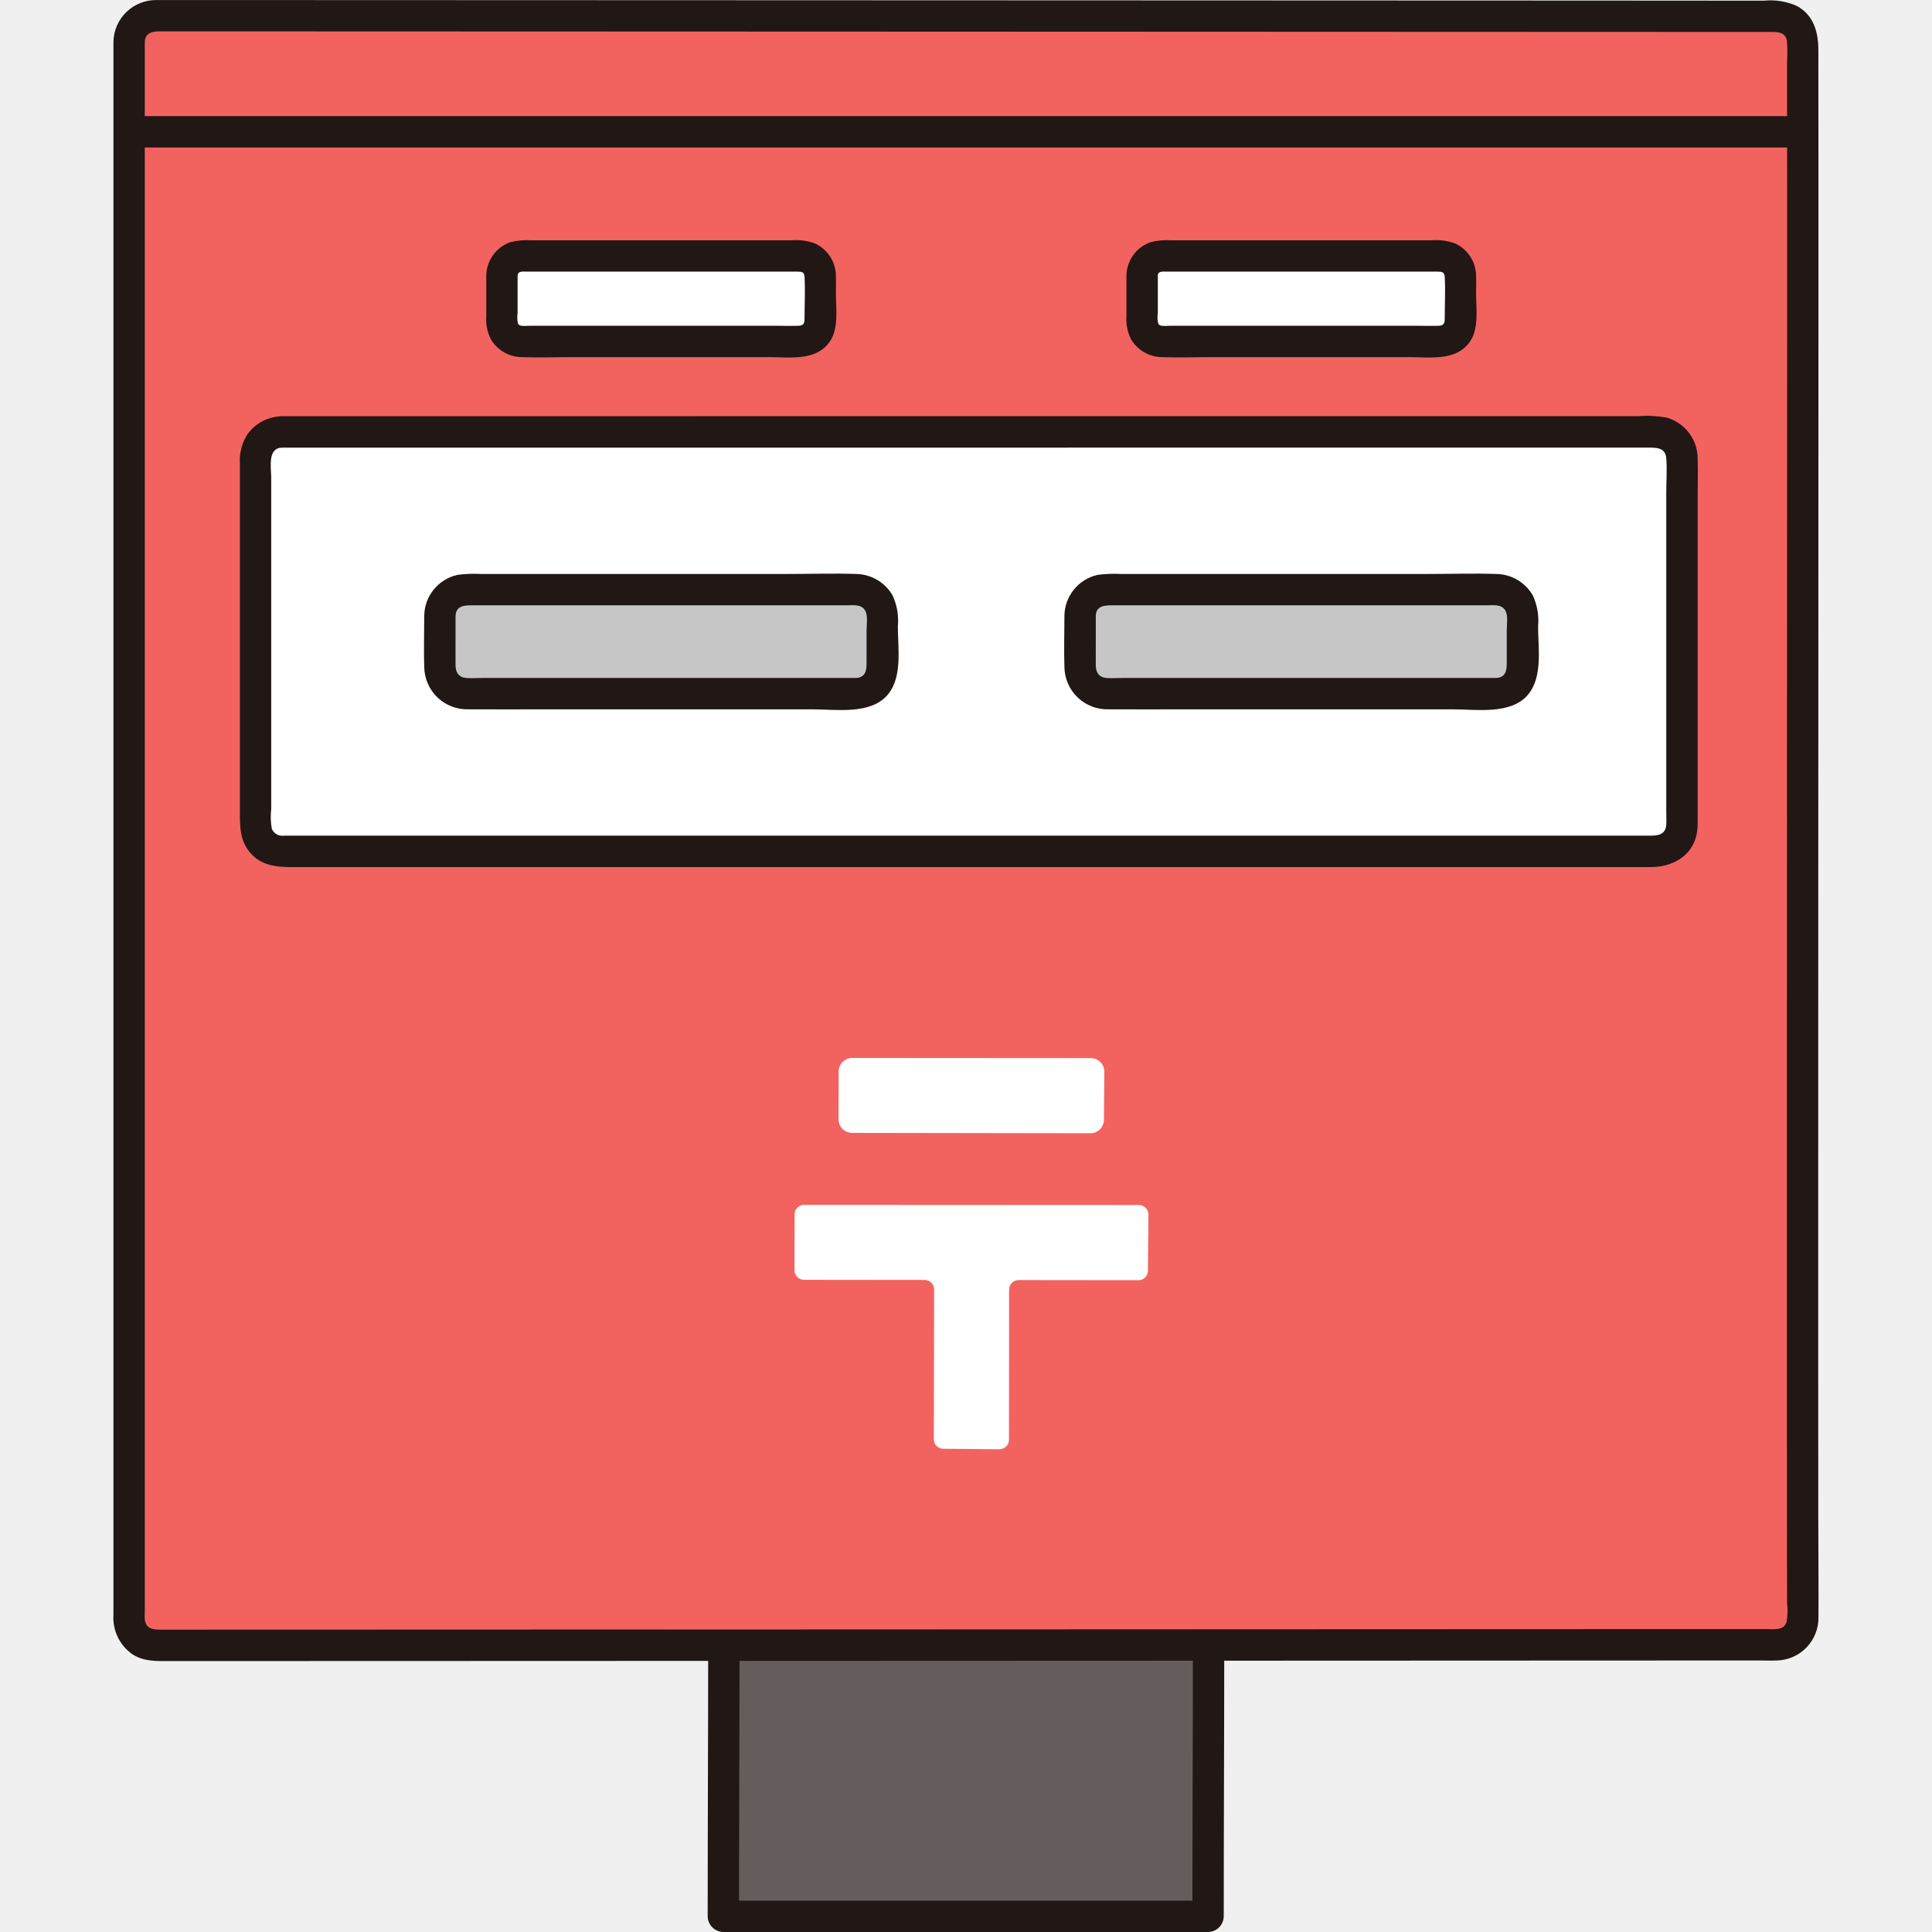
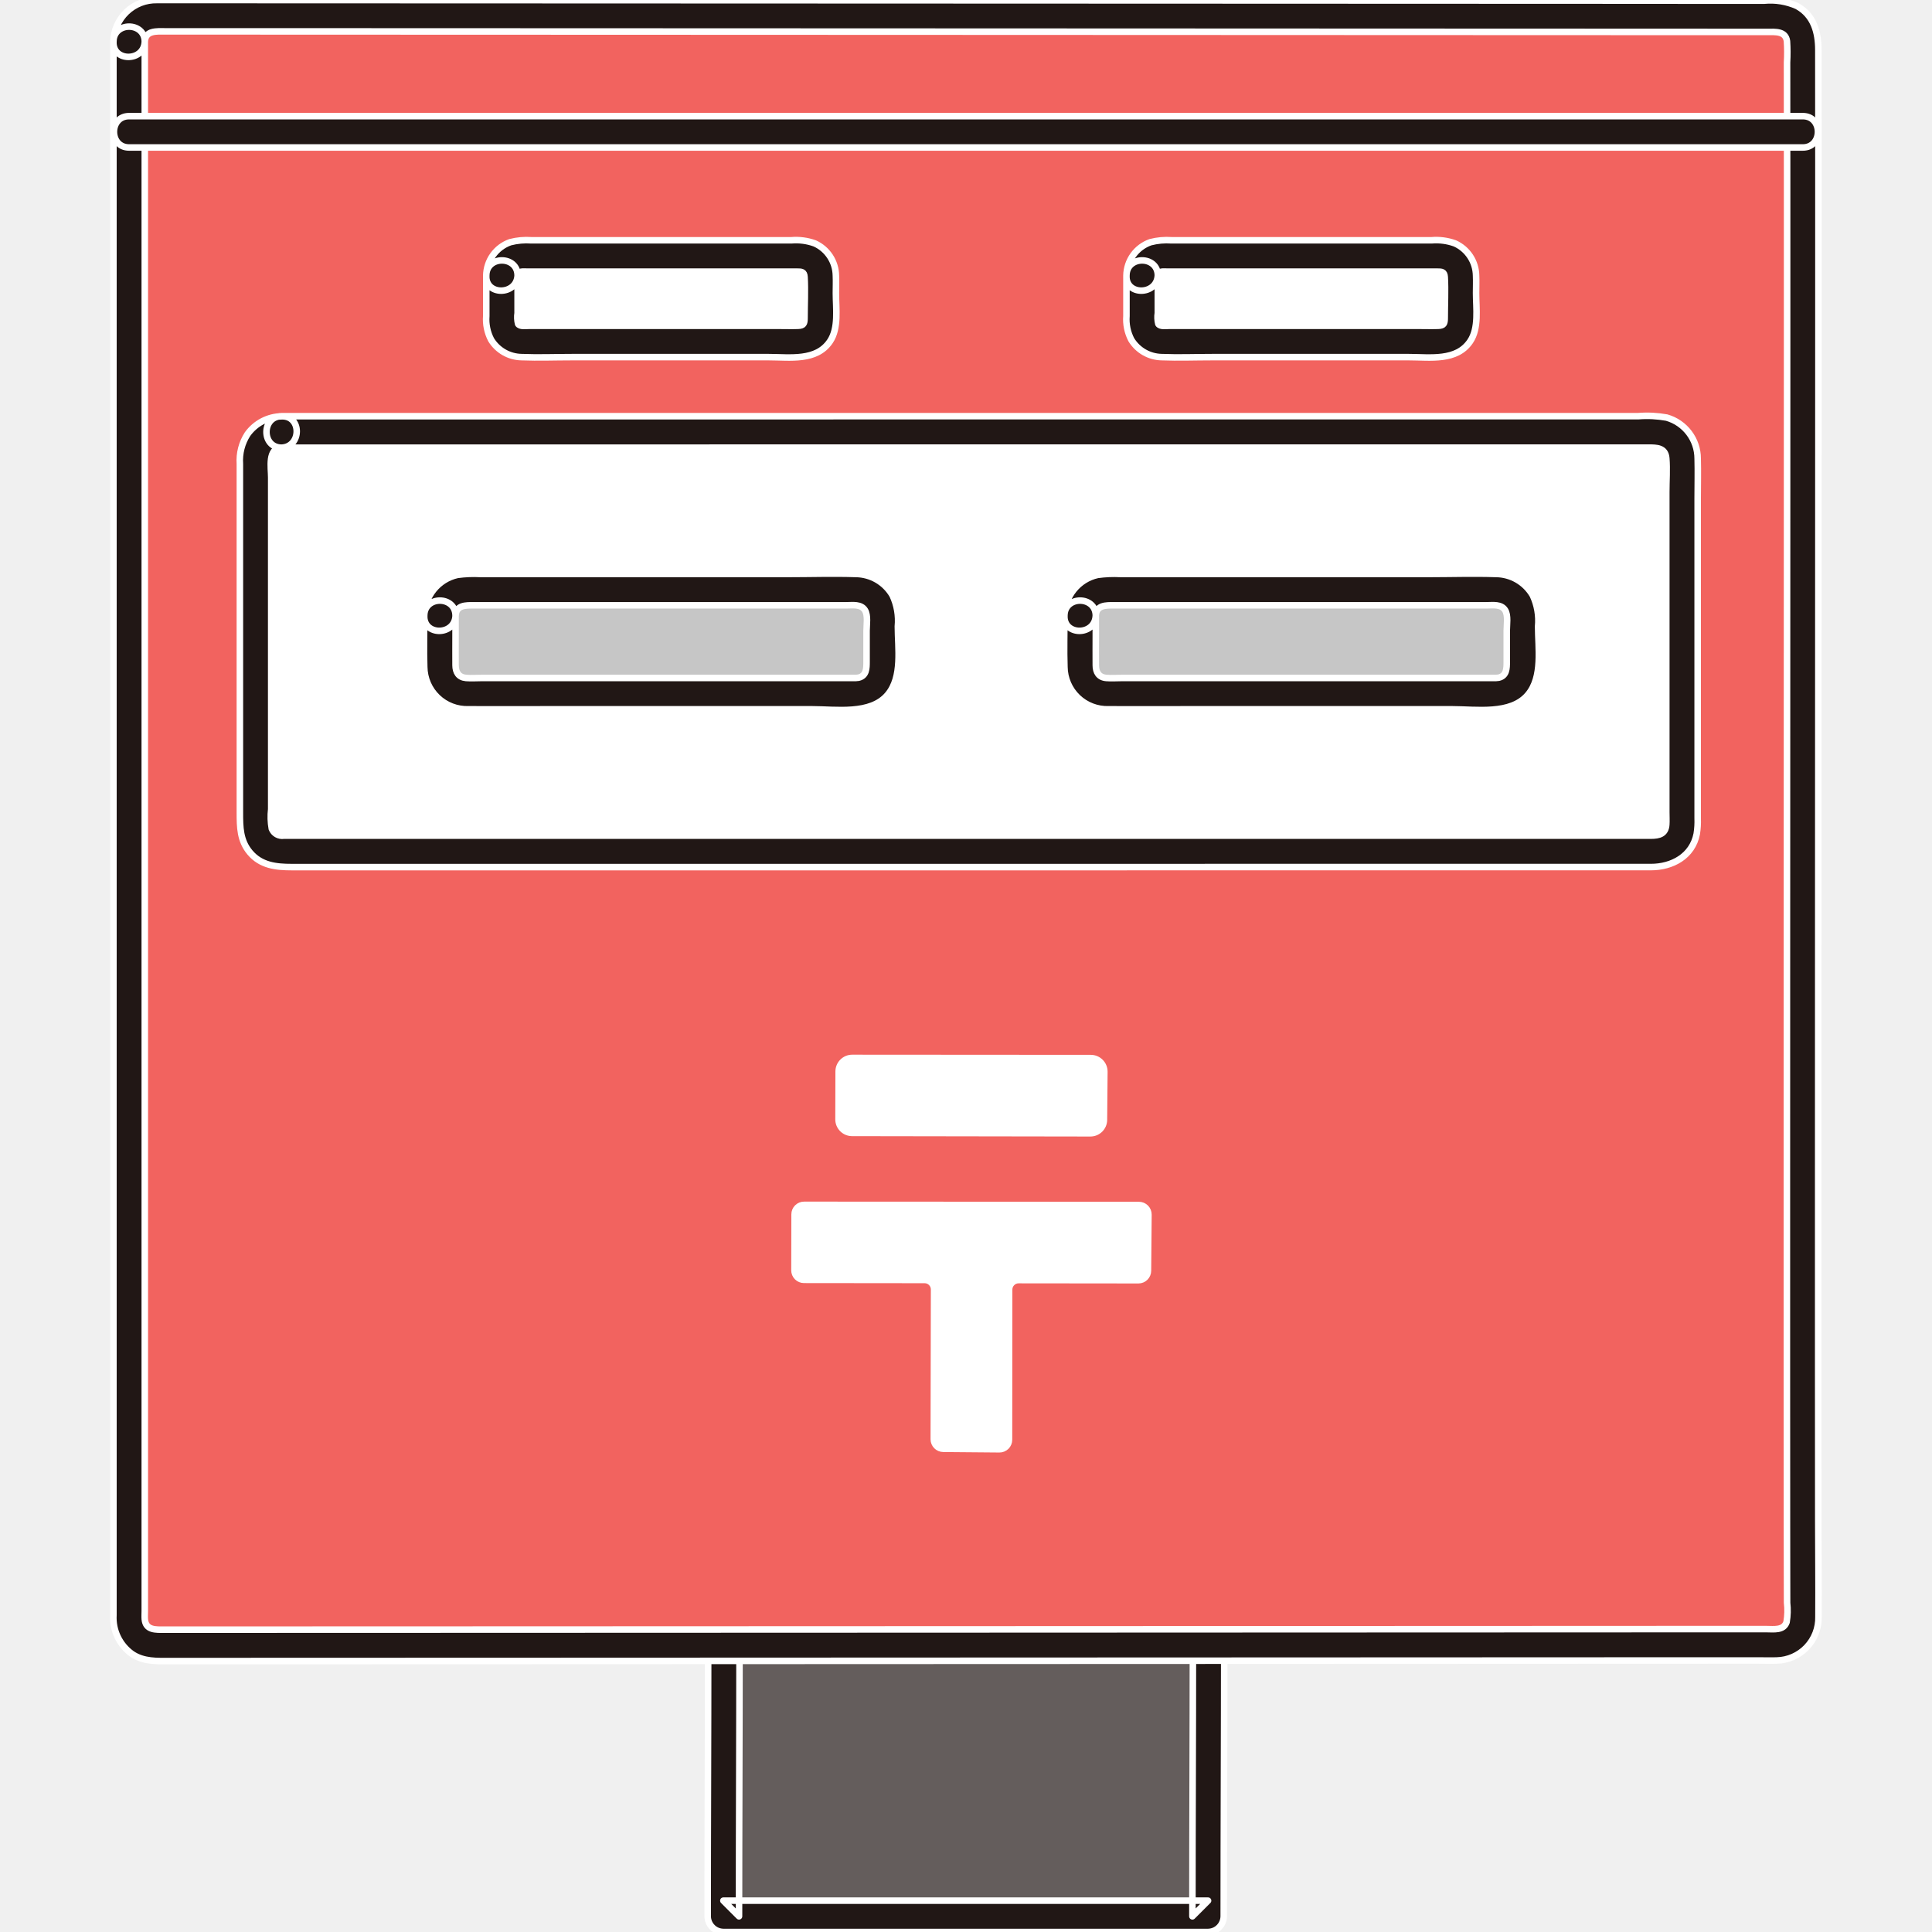
<svg xmlns="http://www.w3.org/2000/svg" width="800px" height="800px" viewBox="-17.37 0 295.878 295.878">
  <defs>
+     <style>
+     path {
+ 
+       stroke: white;
+       stroke-width: 1;
+       stroke-linejoin: round;
+     }
+   </style>
    <style>.a{fill:#645d5c;}.b{fill:#211715;}.c{fill:#f2635f;}.d{fill:#ffffff;}.e{fill:#c6c6c6;}</style>
  </defs>
  <path class="a" d="M93.485,251.987c0,7.555-.077,26.38-.077,41.491h74.233c0-15.111.077-33.936.077-41.491Z" />
  <path class="b" d="M165.318,251.987c0,13.83-.077,27.66-.077,41.491l2.4-2.4H93.408l2.4,2.4c0-13.831.076-27.661.077-41.491,0-3.089-4.8-3.094-4.8,0,0,13.83-.077,27.66-.077,41.491a2.435,2.435,0,0,0,2.4,2.4h74.233a2.435,2.435,0,0,0,2.4-2.4c0-13.831.075-27.661.077-41.491,0-3.089-4.8-3.094-4.8,0Z" />
  <path class="c" d="M2.4,6.4v241.59a3.994,3.994,0,0,0,3.993,4c40.133-.007,219.11-.082,248.337-.093a3.989,3.989,0,0,0,3.99-4.009c-.111-28.655.044-206.977-.019-241.4a3.985,3.985,0,0,0-3.99-3.984C224.893,2.487,40.79,2.412,6.388,2.4A3.986,3.986,0,0,0,2.4,6.4Z" />
  <path class="c" d="M.4,6.4V247.36a6.425,6.425,0,0,0,2.651,5.6c1.717,1.164,3.7,1.028,5.66,1.027h3.968l21.212-.007,27.828-.009,32.438-.012,34.68-.014,34.516-.013,32.405-.013,27.883-.012,21.028-.008,7.35,0c.9,0,1.81.033,2.711,0a6.128,6.128,0,0,0,5.989-6.3c.032-4.911-.022-9.824-.027-14.735q-.012-11.512-.012-23.026,0-14.6,0-29.2,0-16.487.007-32.974,0-17.209.011-34.419.006-16.7.011-33.4,0-15.181.007-30.361,0-12.423,0-24.846,0-8.477-.012-16.953c0-2.58-.61-5.056-3.063-6.411A9.577,9.577,0,0,0,252.8.5l-6.865,0L225.71.486,198.848.476,167.289.463,133.322.45,99.28.437,67.041.425l-28.1-.01L17.169.407l-7.508,0c-.994,0-1.989-.011-2.982,0A6.125,6.125,0,0,0,.4,6.4c-.109,2.574,3.891,2.568,4,0C4.49,4.331,6.429,4.4,7.964,4.405h3.3l8.32,0,22.5.008,28.316.01,32.263.012,33.817.013,33.406.013,30.894.013,26.384.01L246.7,4.5l6.589,0c1.435,0,3.2-.059,3.411,1.813a29.549,29.549,0,0,1,.012,3.247q.012,9.012.011,18.025,0,12.675,0,25.352,0,15.224-.007,30.447-.006,16.73-.011,33.458-.006,16.966-.011,33.933,0,16.226-.006,32.453,0,14.221,0,28.445,0,11.175.012,22.352,0,4.1.012,8.193,0,1.628.007,3.255a10.7,10.7,0,0,1-.093,3.054c-.676,2.089-4.818,1.371-6.579,1.372l-7.913,0-21.914.009-28.355.011-32.369.013-34.325.014-34.256.013-31.709.012-27.142.009-20.478.006H7.829c-1.561,0-3.275,0-3.426-2-.032-.416,0-.846,0-1.263V6.4C4.4,3.823.4,3.819.4,6.4Z" />
  <path class="b" d="M0,6.4V247.36a6.82,6.82,0,0,0,2.85,5.944c1.785,1.2,3.821,1.083,5.861,1.082h3.968l21.212-.007,27.828-.009,32.438-.012,34.68-.014,34.516-.013,32.405-.013,27.883-.012,21.028-.008,7.35,0c.9,0,1.81.033,2.711,0a6.534,6.534,0,0,0,6.389-6.7c.032-4.911-.022-9.824-.027-14.735q-.012-11.512-.012-23.026,0-14.6,0-29.2,0-16.487.007-32.974,0-17.209.011-34.419.006-16.7.011-33.4,0-15.181.007-30.361,0-12.423,0-24.846,0-8.477-.012-16.953c0-2.723-.685-5.329-3.261-6.757A9.943,9.943,0,0,0,252.8.1l-6.865,0L225.71.086,198.848.076,167.289.063,133.322.05,99.28.037,67.041.025l-28.1-.01L17.169.007l-7.508,0c-.994,0-1.989-.011-2.982,0A6.532,6.532,0,0,0,0,6.4c-.131,3.088,4.669,3.082,4.8,0C4.878,4.618,6.661,4.8,7.964,4.805h3.3l8.32,0,22.5.008,28.316.01,32.263.012,33.817.013,33.406.013,30.894.013,26.384.01,19.533.008,6.589,0c1.208,0,2.8-.165,3.011,1.413a25.672,25.672,0,0,1,.012,3.247q.012,9.012.011,18.025,0,12.675,0,25.352,0,15.224-.007,30.447-.006,16.73-.011,33.458-.006,16.966-.011,33.933,0,16.226-.006,32.453,0,14.221,0,28.445,0,11.175.012,22.352,0,4.1.012,8.193,0,1.628.007,3.255a10.247,10.247,0,0,1-.079,2.948c-.446,1.331-1.972,1.076-3.091,1.076l-3.1,0-7.913,0-21.914.009-28.355.011-32.369.013-34.325.014-34.256.013-31.709.012-27.142.009-20.478.006H7.829c-1.337,0-2.88.121-3.026-1.6-.035-.414,0-.848,0-1.263V6.4C4.8,3.308,0,3.3,0,6.4Z" />
  <path class="d" d="M25.757,66.16l210.458-.027a4,4,0,0,1,4,4v56.231a3.993,3.993,0,0,1-3.992,4l-210.473.027a3.988,3.988,0,0,1-3.987-3.994c0-29.08,0-46.034,0-56.242A3.991,3.991,0,0,1,25.757,66.16Z" />
  <rect class="d" x="59.495" y="39.201" width="48.742" height="13.094" rx="3" />
  <rect class="e" x="148.042" y="90.298" width="67.742" height="15.928" rx="4" />
  <rect class="e" x="49.995" y="90.298" width="67.742" height="15.928" rx="4" />
  <path class="b" d="M145.642,94.3c0,2.608-.089,5.232,0,7.839a6.564,6.564,0,0,0,6.789,6.489c4.053.027,8.107,0,12.16,0h40.46c3.644,0,8.956.877,11.58-2.237,2.3-2.73,1.553-7.138,1.553-10.461a9.206,9.206,0,0,0-.821-4.766,6.574,6.574,0,0,0-5.614-3.264c-3.425-.116-6.875,0-10.3,0H154.252a18.584,18.584,0,0,0-3.53.143,6.494,6.494,0,0,0-5.08,6.257c-.132,3.088,4.669,3.082,4.8,0,.07-1.656,1.566-1.6,2.782-1.6h57.054c.986,0,2.252-.217,2.857.748.5.8.249,2.229.249,3.131v4.76c0,1.017,0,2.153-1.229,2.446a3.845,3.845,0,0,1-.856.043c-1.368.006-2.736,0-4.1,0H154.514c-.812,0-1.657.069-2.467,0-1.14-.1-1.6-.88-1.6-1.94-.013-1.455,0-2.909,0-4.363V94.3C150.442,91.209,145.642,91.2,145.642,94.3Z" />
  <path class="b" d="M47.6,94.3c0,2.608-.088,5.232,0,7.839a6.565,6.565,0,0,0,6.79,6.489c4.053.027,8.107,0,12.16,0H107c3.645,0,8.957.877,11.58-2.237,2.3-2.73,1.553-7.138,1.553-10.461a9.205,9.205,0,0,0-.82-4.766A6.574,6.574,0,0,0,113.7,87.9c-3.426-.116-6.875,0-10.3,0H56.206a18.591,18.591,0,0,0-3.531.143A6.5,6.5,0,0,0,47.6,94.3c-.131,3.088,4.669,3.082,4.8,0,.071-1.656,1.566-1.6,2.782-1.6h57.054c.987,0,2.253-.217,2.857.748.5.8.249,2.229.249,3.131v4.76c0,1.017,0,2.153-1.228,2.446a3.848,3.848,0,0,1-.856.043c-1.368.006-2.736,0-4.1,0H56.468c-.812,0-1.657.069-2.467,0-1.141-.1-1.6-.88-1.606-1.94-.012-1.455,0-2.909,0-4.363V94.3C52.4,91.209,47.6,91.2,47.6,94.3Z" />
  <path class="b" d="M25.757,68.56l16.052,0,25.232,0,31.481-.005,34.334,0,34.331-.005,31.03,0,24.485,0h12.337c1.3,0,2.645,0,2.775,1.63.137,1.7,0,3.472,0,5.178v49.051c0,.618.04,1.25,0,1.867-.092,1.446-1.106,1.7-2.362,1.7l-17.331,0-26.26,0-31.888,0-34.636,0-33.961,0-30.425,0-23.5,0h-8.29c-1.018,0-2.035.007-3.053,0a1.716,1.716,0,0,1-1.853-1.065,10.024,10.024,0,0,1-.09-2.992V120.35q0-20.565,0-41.13,0-3.047,0-6.091c0-1.494-.589-4.476,1.593-4.569,3.078-.131,3.094-4.932,0-4.8a6.573,6.573,0,0,0-5.216,2.721,7.467,7.467,0,0,0-1.176,4.566q0,3.1,0,6.2,0,8.345,0,16.688v30.489c0,2.259.02,4.318,1.549,6.134,1.675,1.99,3.992,2.235,6.4,2.235l17.913,0,27.028,0,32.821,0,35.44,0,34.43-.005,30.243,0,22.807,0h7.462c3.242,0,6.347-1.647,7.019-5.08a12.134,12.134,0,0,0,.143-2.376V76.288c0-2.01.055-4.028,0-6.038a6.545,6.545,0,0,0-4.752-6.3,17.034,17.034,0,0,0-4.35-.214l-19.394,0-28,0-33.342,0-35.511,0-34.054.005-29.422,0-21.469,0H25.757C22.669,63.761,22.664,68.561,25.757,68.56Z" />
  <path class="b" d="M2.4,22.586H9.739l18.214,0,26.748,0,32.31,0,35.732,0,36.183,0,34.16,0,29.54,0,22.323,0h13.774c3.088,0,3.093-4.8,0-4.8h-9.779l-20.115,0-28.134,0-33.161,0-36.061,0-35.983,0-33.433,0-28.286,0-20.543,0H2.4c-3.089,0-3.094,4.8,0,4.8Z" />
  <rect class="d" x="157.542" y="39.201" width="48.742" height="13.094" rx="3" />
  <path class="b" d="M57.1,42.2v6.206a6.763,6.763,0,0,0,.737,3.613,5.579,5.579,0,0,0,4.68,2.674c2.549.1,5.12,0,7.67,0h30.187c3.214,0,7.282.663,9.362-2.417,1.37-2.029.906-5.063.906-7.388,0-.889.041-1.789,0-2.677a5.494,5.494,0,0,0-3.236-4.938,8.486,8.486,0,0,0-3.575-.473H64.005a9.992,9.992,0,0,0-3.242.295A5.513,5.513,0,0,0,57.1,42.2c-.166,3.086,4.634,3.077,4.8,0,.04-.749.88-.6,1.486-.6h41.288c.706,0,1.122.008,1.168.819.12,2.085,0,4.211,0,6.3,0,.862-.15,1.147-.993,1.174-1.048.035-2.1,0-3.152,0H63.674c-.505,0-1.43.159-1.7-.292a4.175,4.175,0,0,1-.076-1.657V42.2C61.9,39.112,57.1,39.107,57.1,42.2Z" />
  <path class="b" d="M155.142,42.2v6.206a6.754,6.754,0,0,0,.737,3.613,5.578,5.578,0,0,0,4.68,2.674c2.549.1,5.12,0,7.67,0h30.187c3.214,0,7.281.663,9.361-2.417,1.371-2.029.907-5.063.907-7.388,0-.889.04-1.789,0-2.677a5.5,5.5,0,0,0-3.236-4.938,8.491,8.491,0,0,0-3.576-.473H162.051a9.986,9.986,0,0,0-3.241.295,5.51,5.51,0,0,0-3.668,5.105c-.167,3.086,4.634,3.077,4.8,0,.04-.749.879-.6,1.486-.6h41.288c.7,0,1.121.008,1.168.819.12,2.085,0,4.211,0,6.3,0,.862-.15,1.147-.993,1.174-1.049.035-2.1,0-3.152,0H161.721c-.506,0-1.431.159-1.7-.292a4.175,4.175,0,0,1-.076-1.657V42.2C159.942,39.112,155.142,39.107,155.142,42.2Z" />
  <path class="d" d="M149.681,162.045c-7.3,0-28.684-.021-36.539-.024a2.07,2.07,0,0,0-2.073,2.07c-.005,2.27-.016,5.026-.02,7.328a2.073,2.073,0,0,0,2.074,2.078c7.345.009,28.91.049,36.495.057a2.068,2.068,0,0,0,2.072-2.058c.017-2.156.048-5.218.065-7.361A2.073,2.073,0,0,0,149.681,162.045Z" />
  <path class="d" d="M105.774,184.522c8.747,0,43.143.022,51.276.025a1.454,1.454,0,0,1,1.456,1.467c-.016,2.325-.058,6.242-.074,8.594a1.454,1.454,0,0,1-1.454,1.449l-18.346-.02a1.457,1.457,0,0,0-1.462,1.456c-.007,7.824-.018,18.58-.02,23a1.453,1.453,0,0,1-1.467,1.453c-2.326-.017-6.242-.058-8.595-.074a1.458,1.458,0,0,1-1.448-1.46c.006-4.665.031-15.357.046-22.934a1.457,1.457,0,0,0-1.458-1.46c-7.943-.009-15.263-.018-18.474-.02a1.452,1.452,0,0,1-1.452-1.46c0-2.329.015-6.335.02-8.565A1.448,1.448,0,0,1,105.774,184.522Z" />
</svg>
